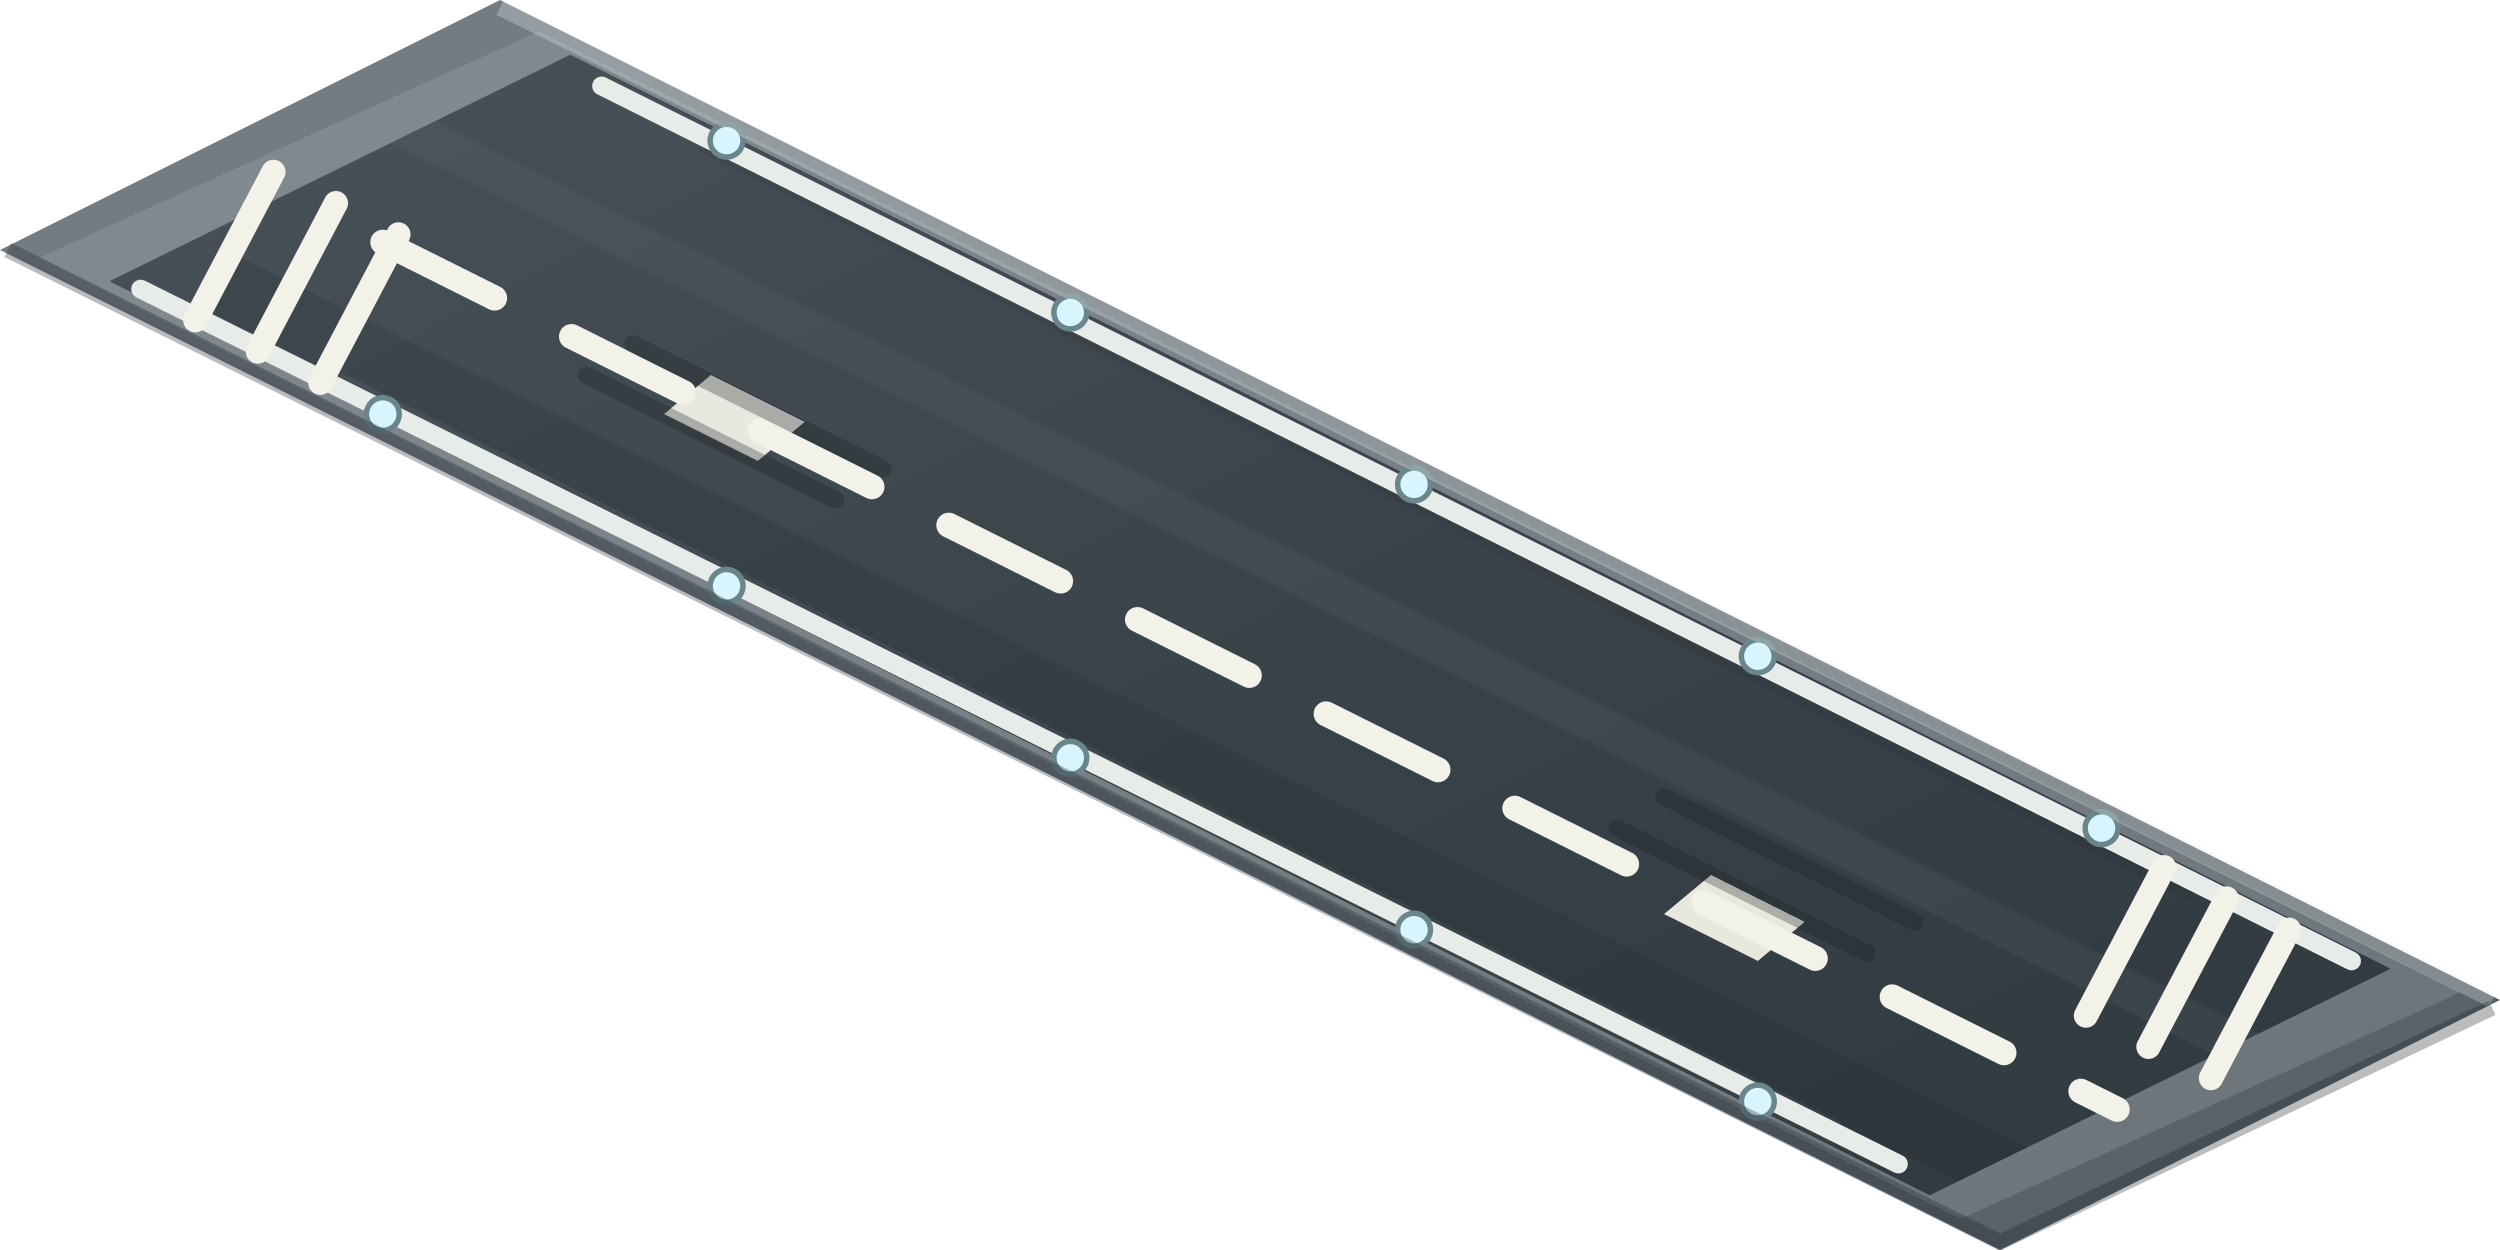
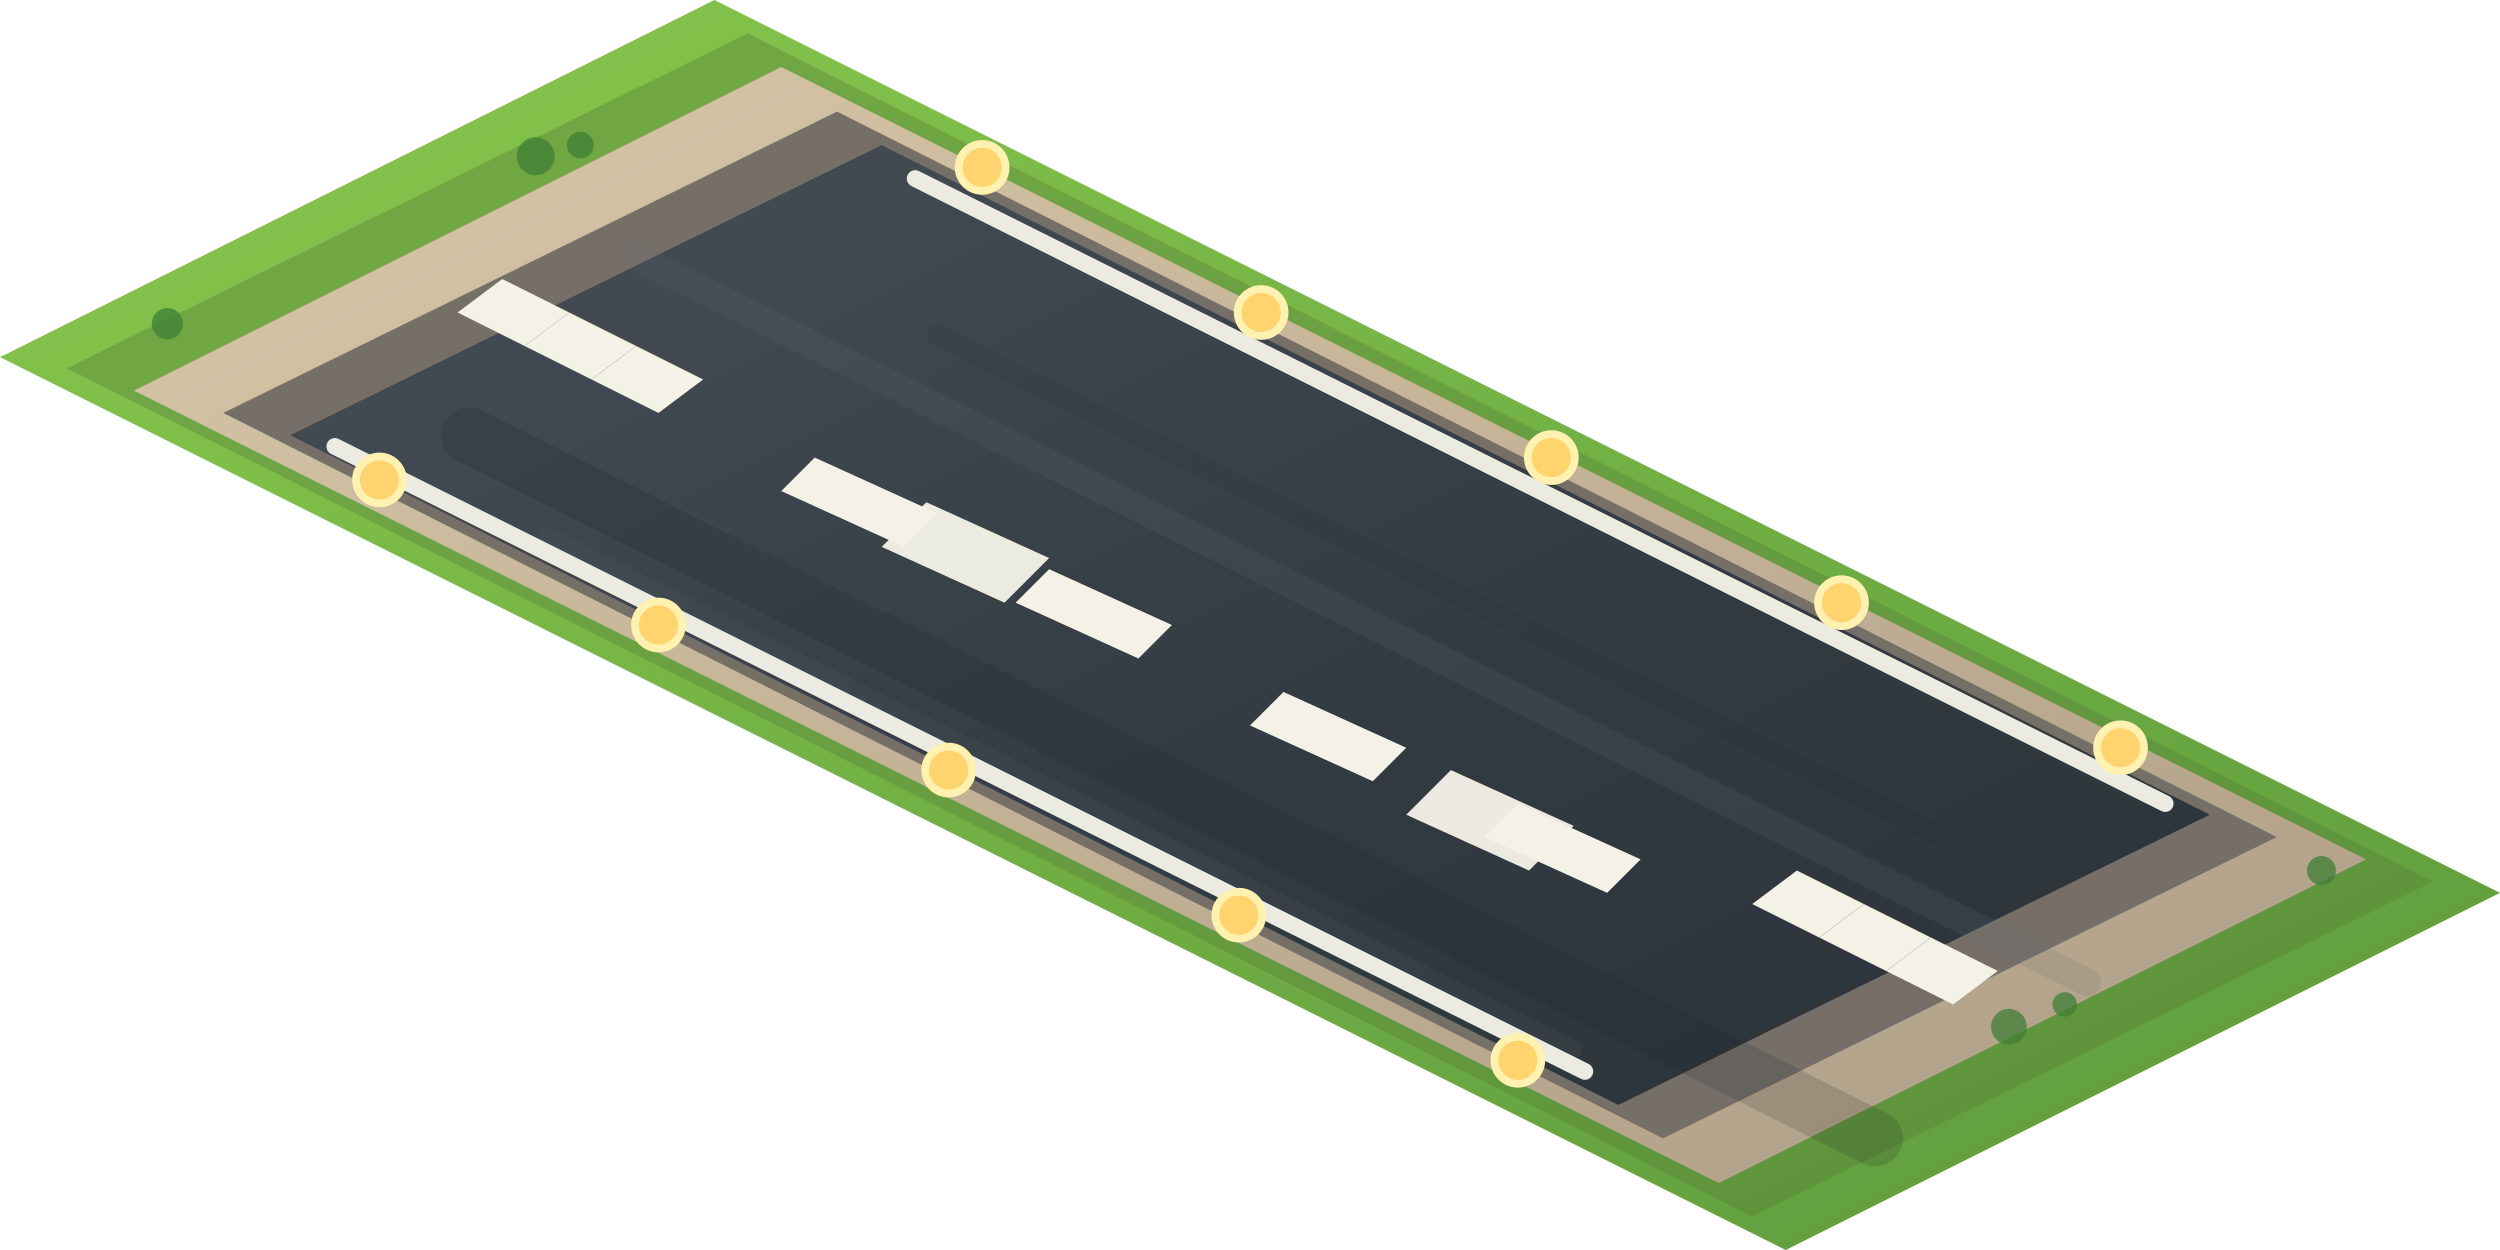
- <svg xmlns="http://www.w3.org/2000/svg" width="320" height="160" viewBox="0 0 320 160">
+ <svg xmlns="http://www.w3.org/2000/svg" width="224" height="112" viewBox="0 0 224 112">
  <defs>
-     <linearGradient id="shoulder" x1="0" y1="0" x2="1" y2="1">
-       <stop offset="0" stop-color="#778087" />
-       <stop offset="1" stop-color="#555f65" />
+     <clipPath id="footprint">
+       <polygon points="64,0 224,80 160,112 0,32" />
+     </clipPath>
+     <linearGradient id="grass" x1="0" y1="0" x2="1" y2="1">
+       <stop offset="0" stop-color="#88c84d" />
+       <stop offset="1" stop-color="#5d9a3d" />
+     </linearGradient>
+     <linearGradient id="curb" x1="0" y1="0" x2="1" y2="1">
+       <stop offset="0" stop-color="#d8c7a8" />
+       <stop offset="1" stop-color="#ad9e86" />
    </linearGradient>
    <linearGradient id="asphalt" x1="0" y1="0" x2="1" y2="1">
-       <stop offset="0" stop-color="#485258" />
-       <stop offset="0.55" stop-color="#394248" />
-       <stop offset="1" stop-color="#30393f" />
+       <stop offset="0" stop-color="#485057" />
+       <stop offset=".55" stop-color="#343c43" />
+       <stop offset="1" stop-color="#2b3339" />
    </linearGradient>
-     <clipPath id="runwayClip">
-       <polygon points="73,7 306,124 247,153 14,36" />
-     </clipPath>
  </defs>
-   <polygon points="64,0 320,128 256,160 0,32" fill="url(#shoulder)" />
-   <polygon points="69,4 315,127 251,156 5,33" fill="#aeb5b7" opacity=".24" />
-   <polygon points="73,7 306,124 247,153 14,36" fill="url(#asphalt)" />
-   <g clip-path="url(#runwayClip)" opacity=".15">
-     <path d="M28 36 L269 156" stroke="#151b1f" stroke-width="8" />
-     <path d="M51 16 L295 138" stroke="#677178" stroke-width="5" />
-     <path d="M90 18 L281 114" stroke="#232b30" stroke-width="3" />
-     <path d="M43 49 L235 145" stroke="#596269" stroke-width="3" />
+   <g clip-path="url(#footprint)">
+     <polygon points="64,0 224,80 160,112 0,32" fill="url(#grass)" />
+     <polygon points="67,3 218,79 157,109 6,33" fill="#567d36" opacity=".38" />
+     <polygon points="70,6 212,77 154,106 12,35" fill="url(#curb)" />
+     <polygon points="75,10 204,75 149,102 20,37" fill="#756f68" />
+     <polygon points="79,13 198,73 145,99 26,39" fill="url(#asphalt)" />
+     <g opacity=".16" fill="none" stroke-linecap="round">
+       <path d="M42 39 L168 102" stroke="#151b20" stroke-width="5" />
+       <path d="M57 23 L187 88" stroke="#626b71" stroke-width="2.5" />
+       <path d="M84 30 L174 75" stroke="#222a2f" stroke-width="1.8" />
+       <path d="M49 48 L141 94" stroke="#566067" stroke-width="1.5" />
+     </g>
+     <path d="M82 16 L194 72" fill="none" stroke="#ecebe1" stroke-width="1.5" stroke-linecap="round" />
+     <path d="M30 40 L142 96" fill="none" stroke="#ecebe1" stroke-width="1.5" stroke-linecap="round" />
+     <g fill="#f4f1e6">
+       <polygon points="45,25 51,28 47,31 41,28" />
+       <polygon points="51,28 57,31 53,34 47,31" />
+       <polygon points="57,31 63,34 59,37 53,34" />
+       <polygon points="161,78 167,81 163,84 157,81" />
+       <polygon points="167,81 173,84 169,87 163,84" />
+       <polygon points="173,84 179,87 175,90 169,87" />
+     </g>
+     <g fill="#f4f1e6">
+       <polygon points="73,41 84,46 81,49 70,44" />
+       <polygon points="94,51 105,56 102,59 91,54" />
+       <polygon points="115,62 126,67 123,70 112,65" />
+       <polygon points="136,72 147,77 144,80 133,75" />
+       <polygon points="83,45 94,50 90,54 79,49" opacity=".96" />
+       <polygon points="130,69 141,74 137,78 126,73" opacity=".96" />
+     </g>
+     <g fill="#ffd36d" stroke="#fff1b0" stroke-width=".7">
+       <circle cx="88" cy="15" r="2.1" />
+       <circle cx="113" cy="28" r="2.1" />
+       <circle cx="139" cy="41" r="2.1" />
+       <circle cx="165" cy="54" r="2.1" />
+       <circle cx="190" cy="67" r="2.1" />
+       <circle cx="34" cy="43" r="2.1" />
+       <circle cx="59" cy="56" r="2.1" />
+       <circle cx="85" cy="69" r="2.1" />
+       <circle cx="111" cy="82" r="2.1" />
+       <circle cx="136" cy="95" r="2.1" />
+     </g>
+     <g fill="#3f7f36" opacity=".75">
+       <circle cx="48" cy="14" r="1.7" />
+       <circle cx="52" cy="13" r="1.2" />
+       <circle cx="180" cy="92" r="1.6" />
+       <circle cx="185" cy="90" r="1.1" />
+       <circle cx="15" cy="29" r="1.4" />
+       <circle cx="208" cy="78" r="1.3" />
+     </g>
  </g>
-   <path d="M77 11 L301 123" fill="none" stroke="#e8ece8" stroke-width="2.4" stroke-linecap="round" />
-   <path d="M18 37 L243 149" fill="none" stroke="#e8ece8" stroke-width="2.4" stroke-linecap="round" />
-   <path d="M49 31 L271 142" fill="none" stroke="#f3f2e8" stroke-width="3.2" stroke-linecap="round" stroke-dasharray="16 11" />
-   <g stroke="#f3f2e8" stroke-width="3.1" stroke-linecap="round">
-     <path d="M35 22 L25 41" />
-     <path d="M43 26 L33 45" />
-     <path d="M51 30 L41 49" />
-     <path d="M277 111 L267 130" />
-     <path d="M285 115 L275 134" />
-     <path d="M293 119 L283 138" />
-   </g>
-   <g fill="#f3f2e8" opacity=".94">
-     <polygon points="91,48 103,54 97,59 85,53" />
-     <polygon points="219,112 231,118 225,123 213,117" />
-   </g>
-   <g stroke="#171d21" stroke-width="2.2" stroke-linecap="round" opacity=".30">
-     <path d="M75 48 L107 64" />
-     <path d="M81 44 L113 60" />
-     <path d="M207 106 L239 122" />
-     <path d="M213 102 L245 118" />
-   </g>
-   <g fill="#d8f5ff" stroke="#6b858d" stroke-width=".7">
-     <circle cx="93" cy="18" r="2.1" />
-     <circle cx="137" cy="40" r="2.1" />
-     <circle cx="181" cy="62" r="2.1" />
-     <circle cx="225" cy="84" r="2.1" />
-     <circle cx="269" cy="106" r="2.1" />
-     <circle cx="49" cy="53" r="2.1" />
-     <circle cx="93" cy="75" r="2.1" />
-     <circle cx="137" cy="97" r="2.1" />
-     <circle cx="181" cy="119" r="2.1" />
-     <circle cx="225" cy="141" r="2.1" />
-   </g>
-   <path d="M64 1 L319 128" fill="none" stroke="#eef3ef" stroke-opacity=".28" stroke-width="2" />
-   <path d="M319 129 L256 159 L1 32" fill="none" stroke="#182126" stroke-opacity=".30" stroke-width="2" />
</svg>
